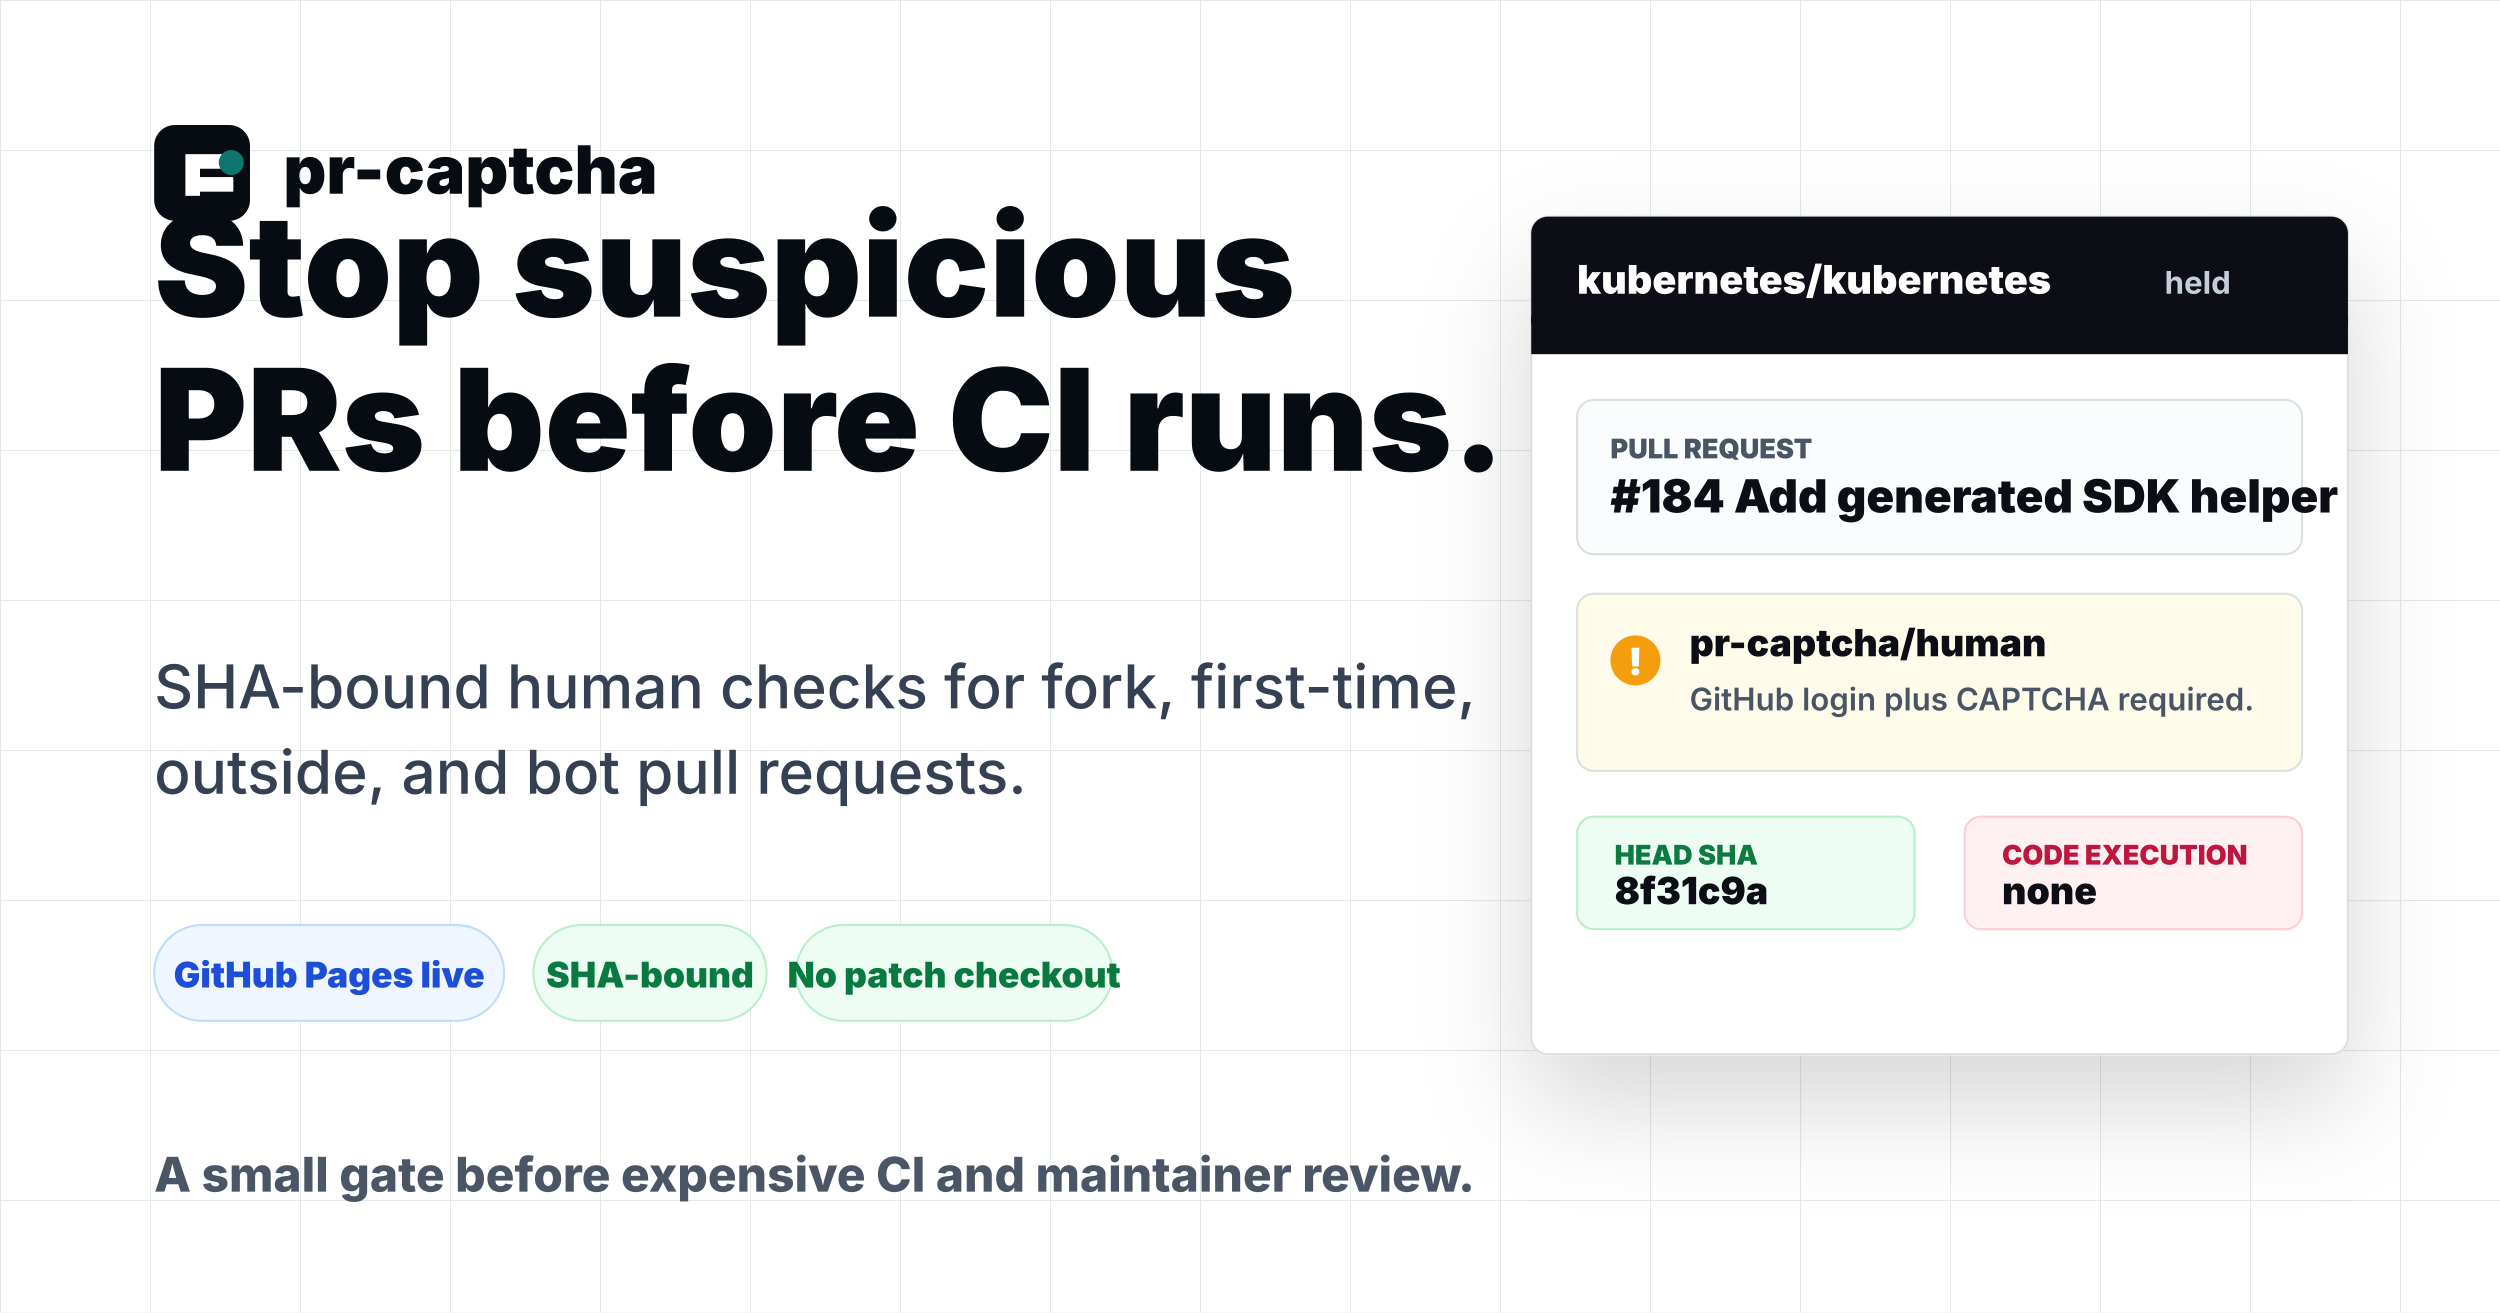
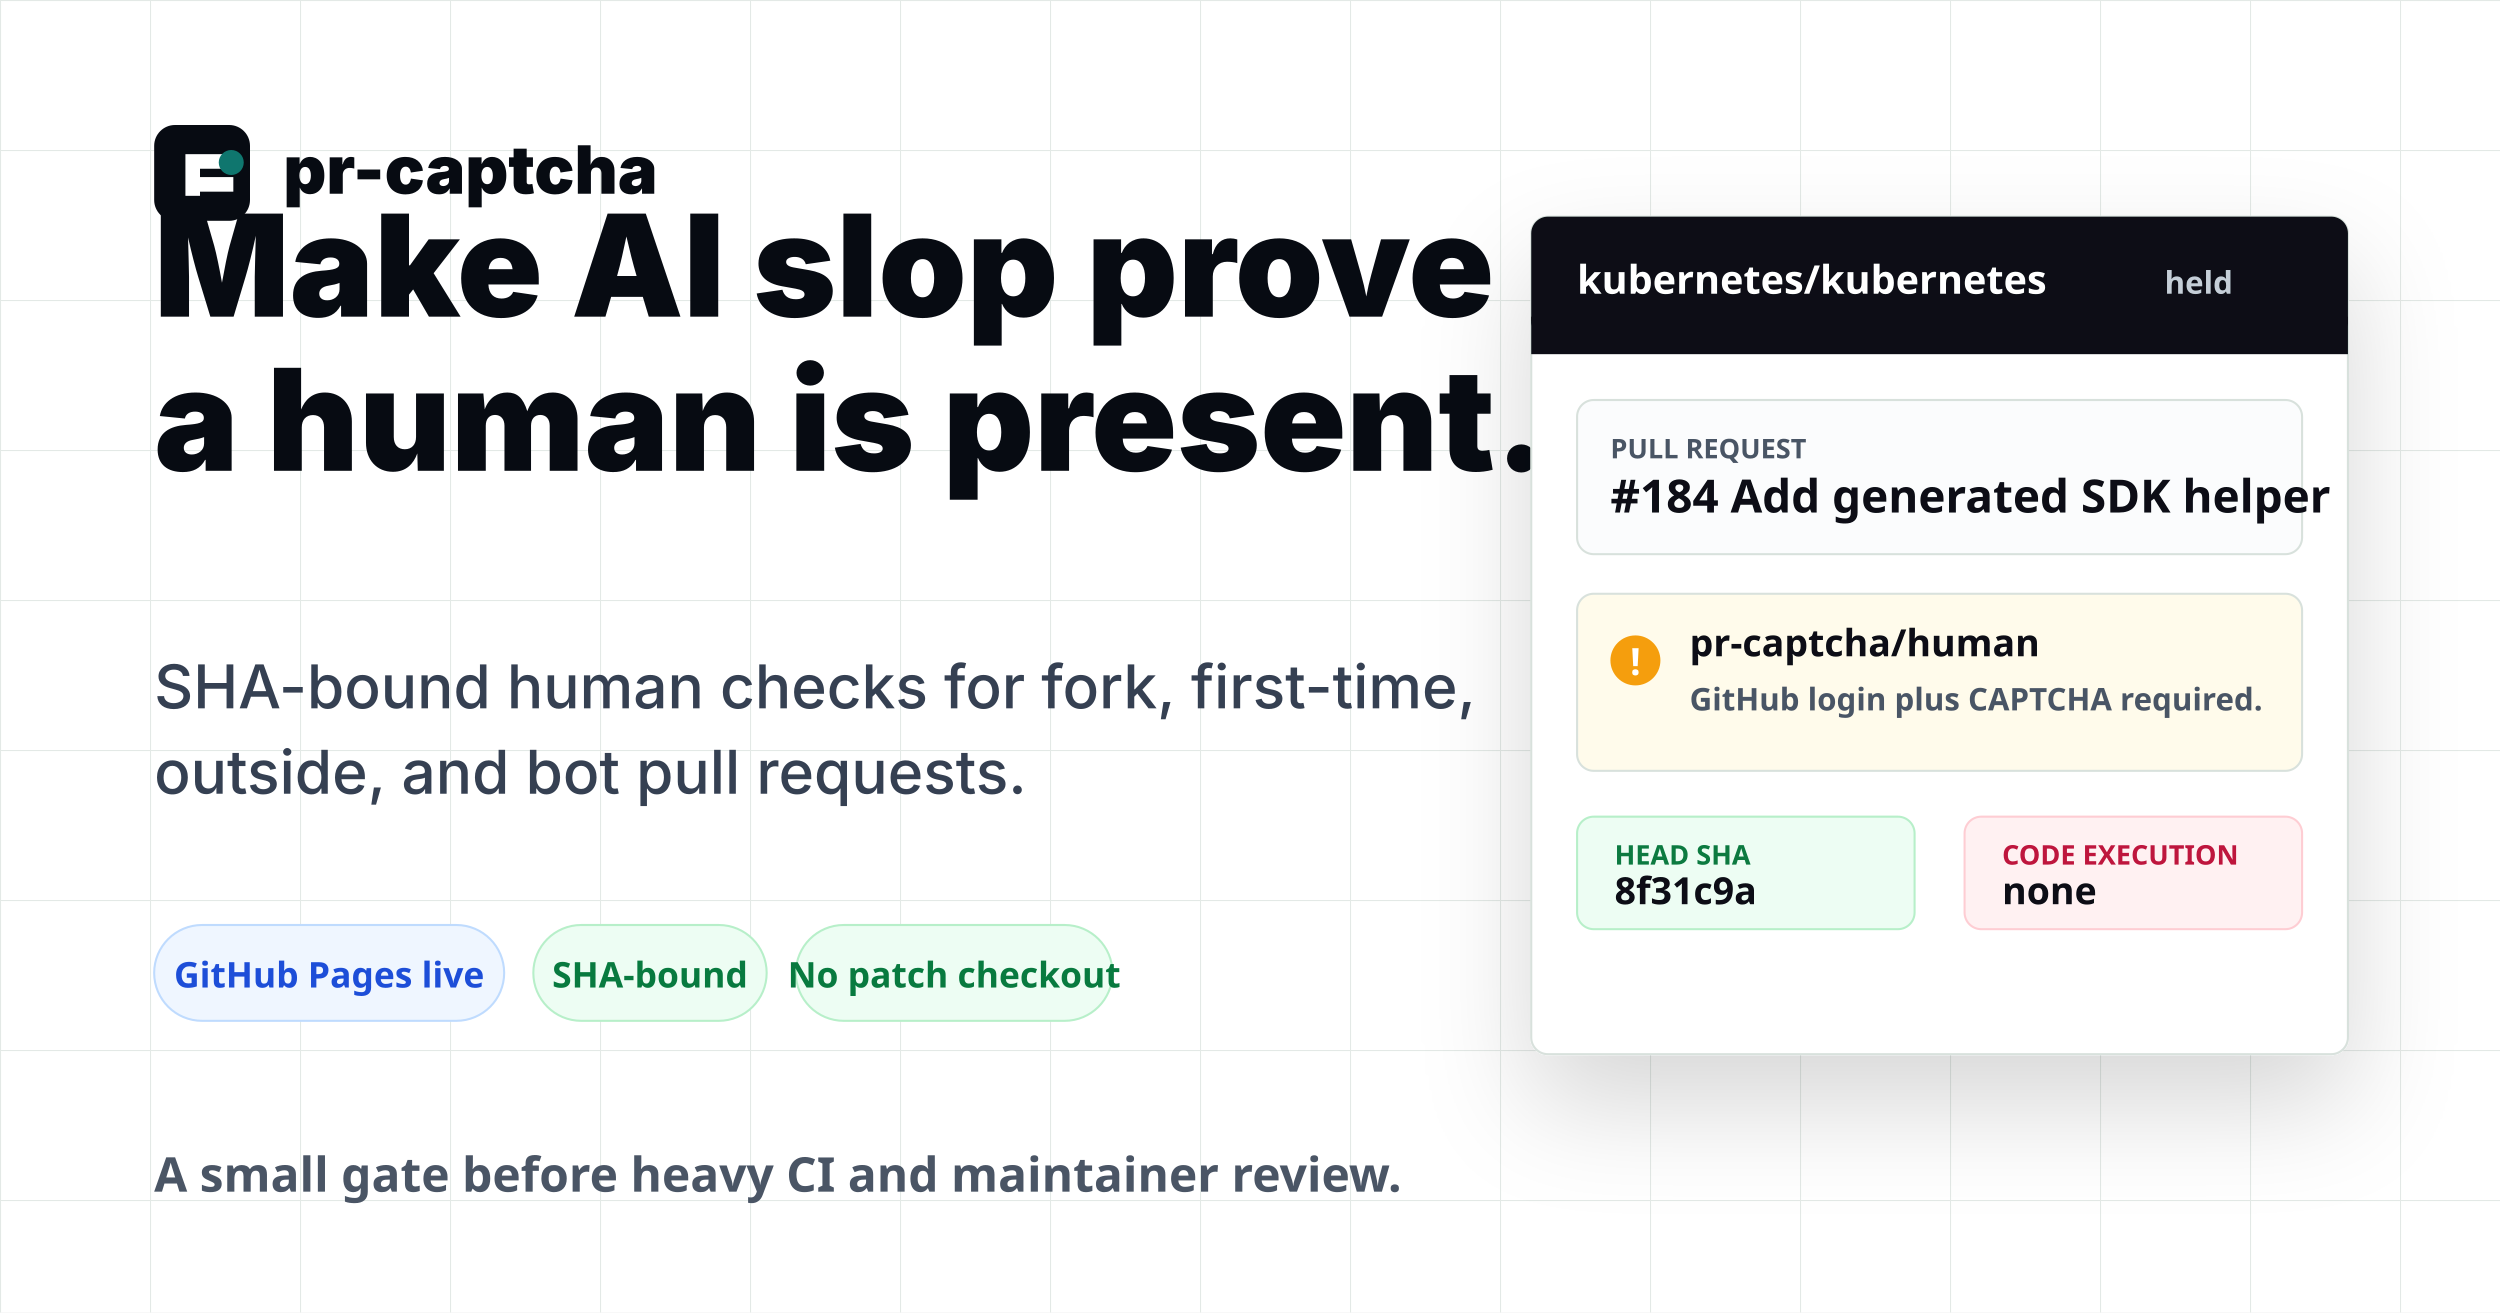
<svg xmlns="http://www.w3.org/2000/svg" width="1200" height="630" viewBox="0 0 1200 630" role="img" aria-labelledby="title desc">
  <defs>
    <pattern id="grid" width="72" height="72" patternUnits="userSpaceOnUse">
      <path d="M72 0H0v72" fill="none" stroke="#d8e1dc" stroke-width="1" opacity=".72" />
    </pattern>
    <filter id="shadow" x="-20%" y="-20%" width="140%" height="150%">
      <feDropShadow dx="0" dy="24" stdDeviation="26" flood-color="#070b12" flood-opacity=".16" />
    </filter>
  </defs>
  <rect width="1200" height="630" fill="#ffffff" />
  <rect width="1200" height="630" fill="url(#grid)" />
  <g transform="translate(74 60)">
    <rect width="46" height="46" rx="10" fill="#070b12" />
    <path d="M15 34V14h19v7H22v4h16v7H22v2h-7z" fill="#ffffff" />
    <circle cx="37" cy="18" r="6" fill="#0f766e" />
-     <text x="62" y="33" font-family="Inter, ui-sans-serif, system-ui, -apple-system, BlinkMacSystemFont, 'Segoe UI', sans-serif" font-size="32" font-weight="900" fill="#070b12">pr-captcha</text>
+     <text x="62" y="33" font-family="Geist, ui-sans-serif, system-ui, -apple-system, BlinkMacSystemFont, 'Segoe UI', sans-serif" font-size="32" font-weight="900" fill="#070b12">
+       pr-captcha
+     </text>
  </g>
  <g transform="translate(74 152)">
-     <text font-family="Inter, ui-sans-serif, system-ui, -apple-system, BlinkMacSystemFont, 'Segoe UI', sans-serif" font-size="68" font-weight="900" line-height="1" fill="#070b12">
-       <tspan x="0" y="0">Stop suspicious</tspan>
-       <tspan x="0" y="74">PRs before CI runs.</tspan>
+     <text font-family="Geist, ui-sans-serif, system-ui, -apple-system, BlinkMacSystemFont, 'Segoe UI', sans-serif" font-size="68" font-weight="900" line-height="1" fill="#070b12">
+       <tspan x="0" y="0">Make AI slop prove</tspan>
+       <tspan x="0" y="74">a human is present.</tspan>
    </text>
-     <text x="0" y="188" font-family="Inter, ui-sans-serif, system-ui, -apple-system, BlinkMacSystemFont, 'Segoe UI', sans-serif" font-size="29" font-weight="520" fill="#354052">
+     <text x="0" y="188" font-family="Geist, ui-sans-serif, system-ui, -apple-system, BlinkMacSystemFont, 'Segoe UI', sans-serif" font-size="29" font-weight="520" fill="#354052">
      <tspan x="0" dy="0">SHA-bound human checks for fork, first-time,</tspan>
      <tspan x="0" dy="41">outside, and bot pull requests.</tspan>
    </text>
    <g transform="translate(0 292)">
      <rect width="168" height="46" rx="23" fill="#eff6ff" stroke="#bfdbfe" />
-       <text x="84" y="30" text-anchor="middle" font-family="Inter, ui-sans-serif, system-ui, sans-serif" font-size="17" font-weight="850" fill="#1d4ed8">GitHub Pages live</text>
+       <text x="84" y="30" text-anchor="middle" font-family="Geist, ui-sans-serif, system-ui, sans-serif" font-size="17" font-weight="850" fill="#1d4ed8">
+         GitHub Pages live
+       </text>
      <rect x="182" width="112" height="46" rx="23" fill="#edfdf3" stroke="#b7efc9" />
-       <text x="238" y="30" text-anchor="middle" font-family="Inter, ui-sans-serif, system-ui, sans-serif" font-size="17" font-weight="850" fill="#087a3f">SHA-bound</text>
+       <text x="238" y="30" text-anchor="middle" font-family="Geist, ui-sans-serif, system-ui, sans-serif" font-size="17" font-weight="850" fill="#087a3f">
+         SHA-bound
+       </text>
      <rect x="308" width="152" height="46" rx="23" fill="#edfdf3" stroke="#b7efc9" />
-       <text x="384" y="30" text-anchor="middle" font-family="Inter, ui-sans-serif, system-ui, sans-serif" font-size="17" font-weight="850" fill="#087a3f">No patch checkout</text>
+       <text x="384" y="30" text-anchor="middle" font-family="Geist, ui-sans-serif, system-ui, sans-serif" font-size="17" font-weight="850" fill="#087a3f">
+         No patch checkout
+       </text>
    </g>
  </g>
  <g transform="translate(735 104)" filter="url(#shadow)">
    <rect width="392" height="402" rx="8" fill="#ffffff" stroke="#d8e1dc" />
    <rect width="392" height="58" rx="8" fill="#070b12" />
    <path d="M0 48h392v18H0z" fill="#070b12" />
-     <text x="22" y="37" font-family="Inter, ui-sans-serif, system-ui, sans-serif" font-size="19" font-weight="850" fill="#ffffff">kubernetes/kubernetes</text>
-     <text x="304" y="37" font-family="Inter, ui-sans-serif, system-ui, sans-serif" font-size="15" font-weight="700" fill="#c5ced8">held</text>
+     <text x="22" y="37" font-family="Geist, ui-sans-serif, system-ui, sans-serif" font-size="19" font-weight="850" fill="#ffffff">
+       kubernetes/kubernetes
+     </text>
+     <text x="304" y="37" font-family="Geist, ui-sans-serif, system-ui, sans-serif" font-size="15" font-weight="700" fill="#c5ced8">
+       held
+     </text>
    <g transform="translate(22 88)">
      <rect width="348" height="74" rx="8" fill="#fbfcfd" stroke="#d8e1dc" />
-       <text x="16" y="28" font-family="Inter, ui-sans-serif, system-ui, sans-serif" font-size="13" font-weight="900" fill="#4a5565">PULL REQUEST</text>
-       <text x="16" y="54" font-family="Inter, ui-sans-serif, system-ui, sans-serif" font-size="22" font-weight="850" fill="#070b12">#184 Add generated SDK helper</text>
+       <text x="16" y="28" font-family="Geist, ui-sans-serif, system-ui, sans-serif" font-size="13" font-weight="900" fill="#4a5565">
+         PULL REQUEST
+       </text>
+       <text x="16" y="54" font-family="Geist, ui-sans-serif, system-ui, sans-serif" font-size="22" font-weight="850" fill="#070b12">
+         #184 Add generated SDK helper
+       </text>
    </g>
    <g transform="translate(22 181)">
      <rect width="348" height="85" rx="8" fill="#fffbeb" stroke="#d8e1dc" />
      <circle cx="28" cy="32" r="12" fill="#f59e0b" />
-       <text x="28" y="39" text-anchor="middle" font-family="Inter, ui-sans-serif, system-ui, sans-serif" font-size="18" font-weight="900" fill="#ffffff">!</text>
-       <text x="54" y="30" font-family="Inter, ui-sans-serif, system-ui, sans-serif" font-size="18" font-weight="850" fill="#070b12">pr-captcha/human</text>
-       <text x="54" y="56" font-family="Inter, ui-sans-serif, system-ui, sans-serif" font-size="15" font-weight="560" fill="#4a5565">GitHub login plus CAPTCHA required.</text>
+       <text x="28" y="39" text-anchor="middle" font-family="Geist, ui-sans-serif, system-ui, sans-serif" font-size="18" font-weight="900" fill="#ffffff">
+         !
+       </text>
+       <text x="54" y="30" font-family="Geist, ui-sans-serif, system-ui, sans-serif" font-size="18" font-weight="850" fill="#070b12">
+         pr-captcha/human
+       </text>
+       <text x="54" y="56" font-family="Geist, ui-sans-serif, system-ui, sans-serif" font-size="15" font-weight="560" fill="#4a5565">
+         GitHub login plus CAPTCHA required.
+       </text>
    </g>
    <g transform="translate(22 288)">
      <rect width="162" height="54" rx="8" fill="#edfdf3" stroke="#b7efc9" />
-       <text x="18" y="23" font-family="Inter, ui-sans-serif, system-ui, sans-serif" font-size="13" font-weight="900" fill="#087a3f">HEAD SHA</text>
-       <text x="18" y="42" font-family="Inter, ui-sans-serif, system-ui, sans-serif" font-size="18" font-weight="900" fill="#070b12">8f31c9a</text>
+       <text x="18" y="23" font-family="Geist, ui-sans-serif, system-ui, sans-serif" font-size="13" font-weight="900" fill="#087a3f">
+         HEAD SHA
+       </text>
+       <text x="18" y="42" font-family="Geist, ui-sans-serif, system-ui, sans-serif" font-size="18" font-weight="900" fill="#070b12">
+         8f31c9a
+       </text>
      <rect x="186" width="162" height="54" rx="8" fill="#fff1f2" stroke="#fecdd3" />
-       <text x="204" y="23" font-family="Inter, ui-sans-serif, system-ui, sans-serif" font-size="13" font-weight="900" fill="#be123c">CODE EXECUTION</text>
-       <text x="204" y="42" font-family="Inter, ui-sans-serif, system-ui, sans-serif" font-size="18" font-weight="900" fill="#070b12">none</text>
+       <text x="204" y="23" font-family="Geist, ui-sans-serif, system-ui, sans-serif" font-size="13" font-weight="900" fill="#be123c">
+         CODE EXECUTION
+       </text>
+       <text x="204" y="42" font-family="Geist, ui-sans-serif, system-ui, sans-serif" font-size="18" font-weight="900" fill="#070b12">
+         none
+       </text>
    </g>
  </g>
-   <text x="74" y="572" font-family="Inter, ui-sans-serif, system-ui, sans-serif" font-size="23" font-weight="760" fill="#4a5565">A small gate before expensive CI and maintainer review.</text>
+   <text x="74" y="572" font-family="Geist, ui-sans-serif, system-ui, sans-serif" font-size="23" font-weight="760" fill="#4a5565">
+     A small gate before heavy CI and maintainer review.
+   </text>
</svg>
